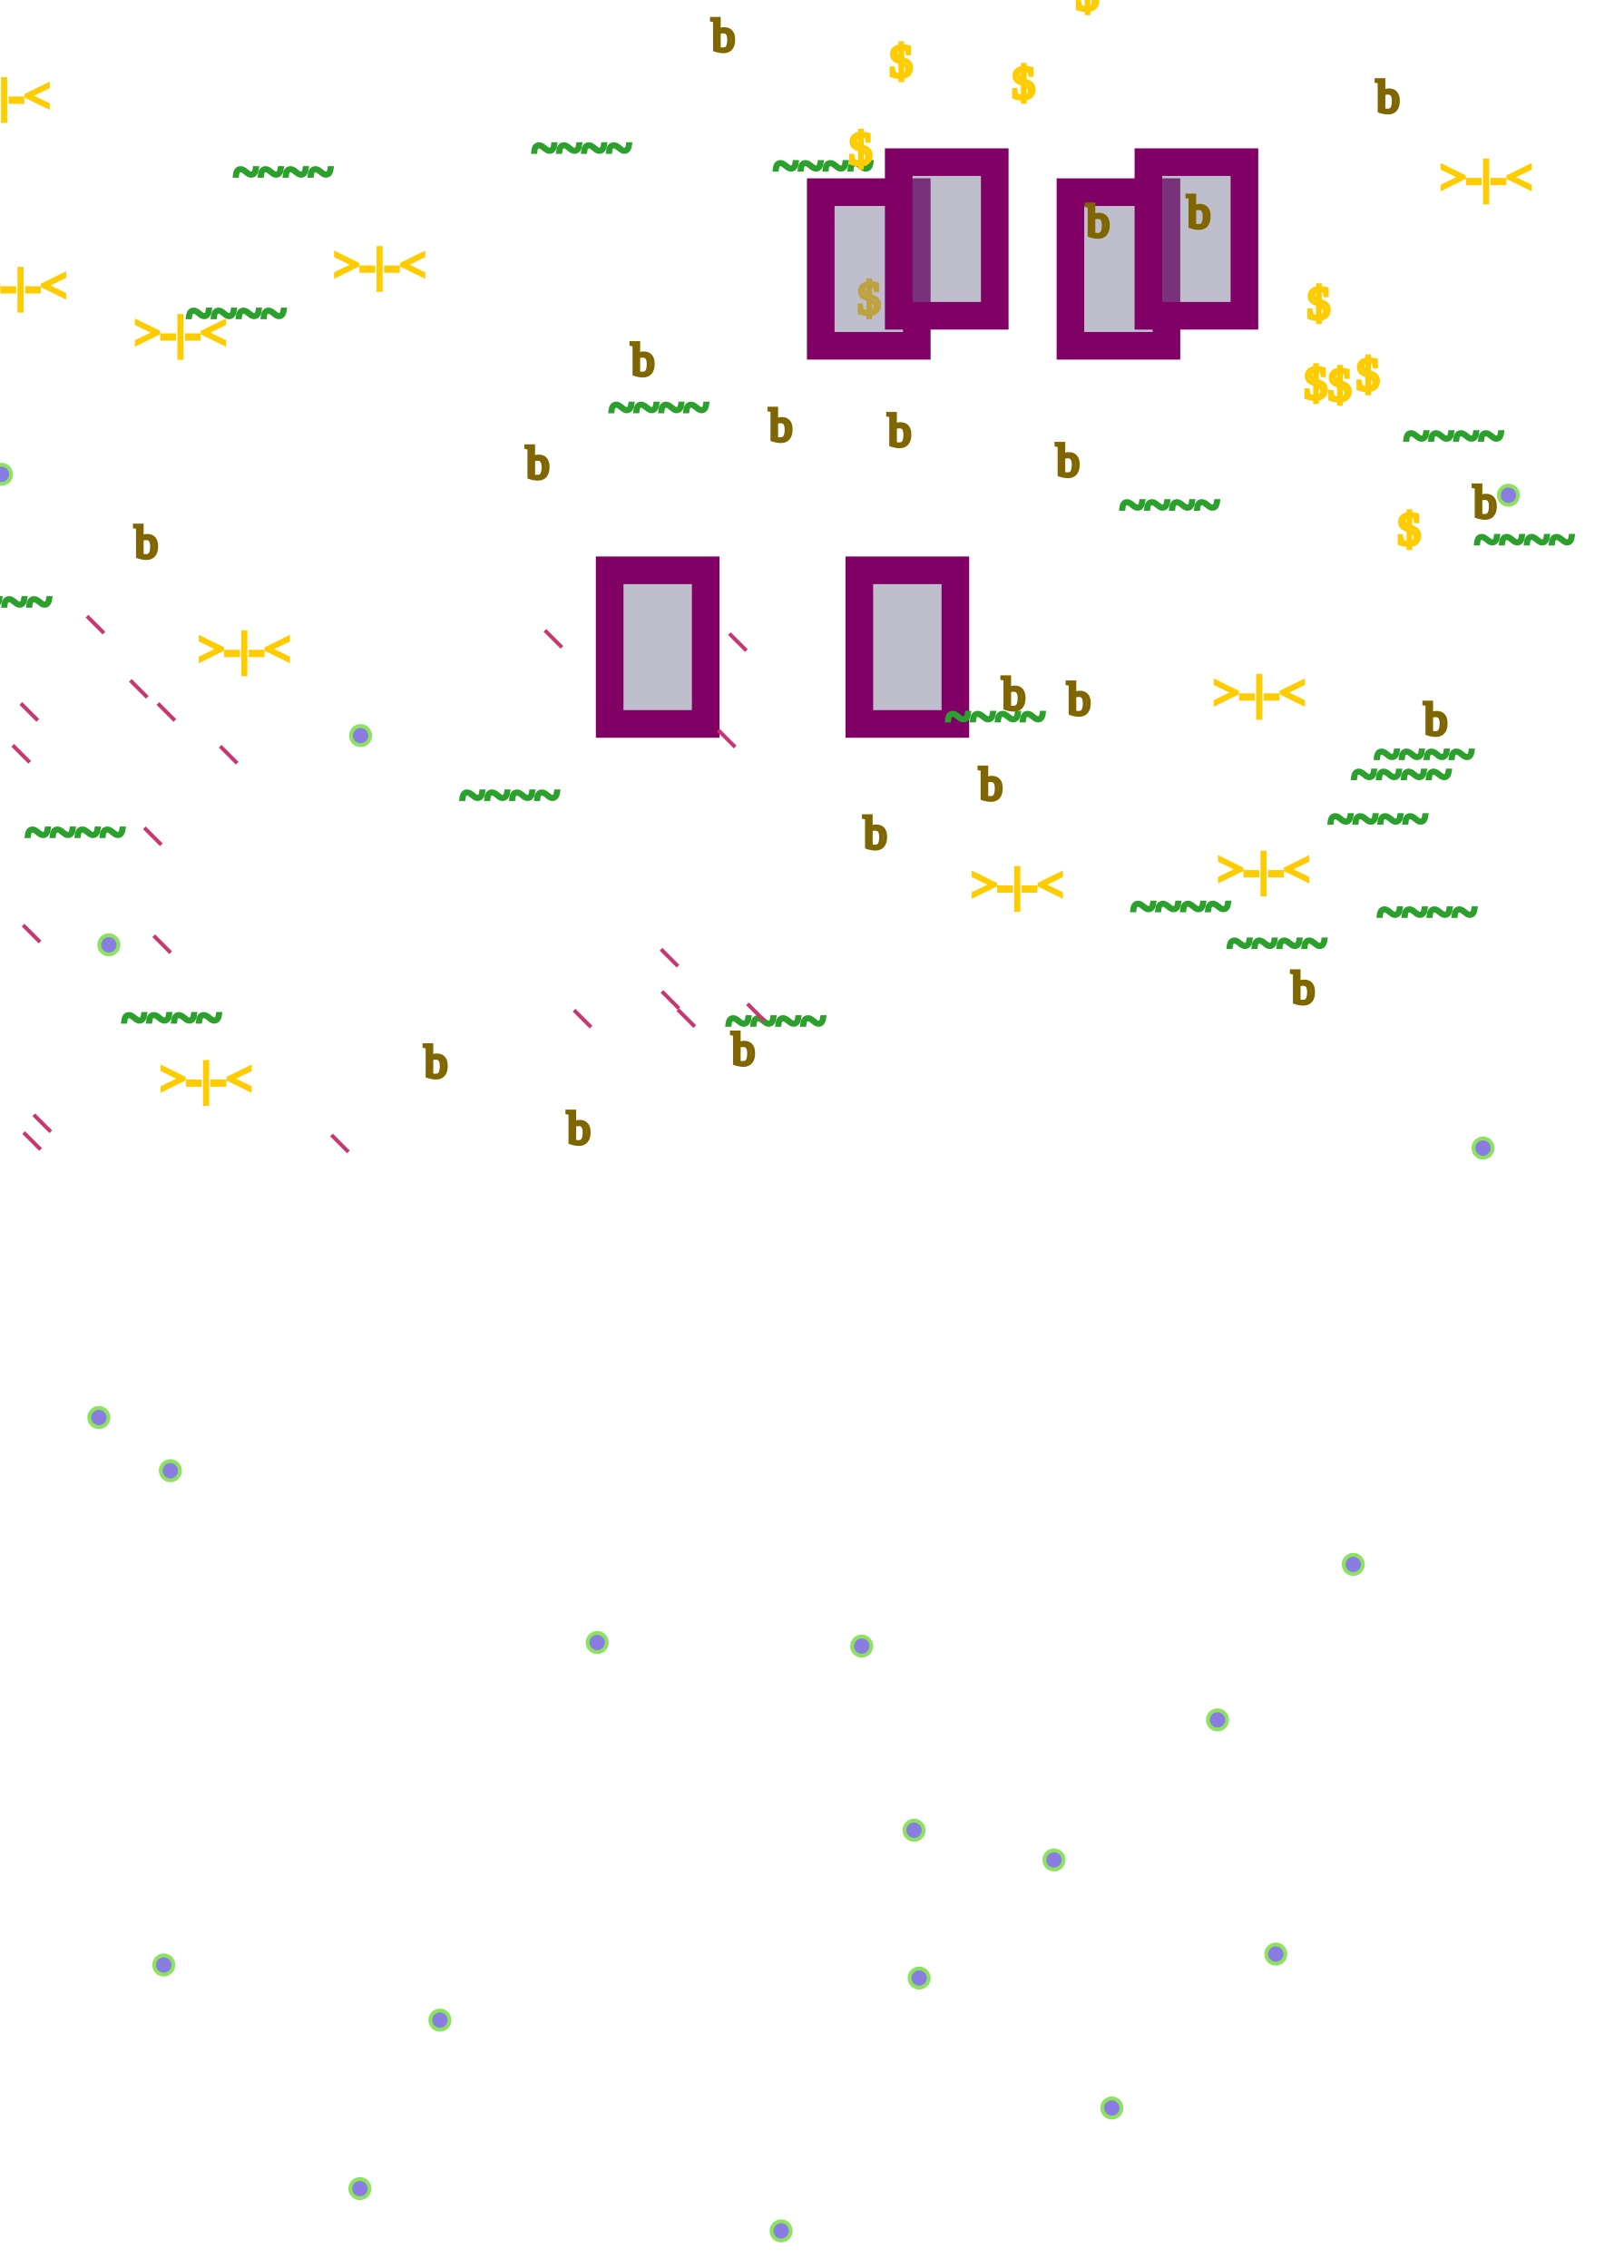
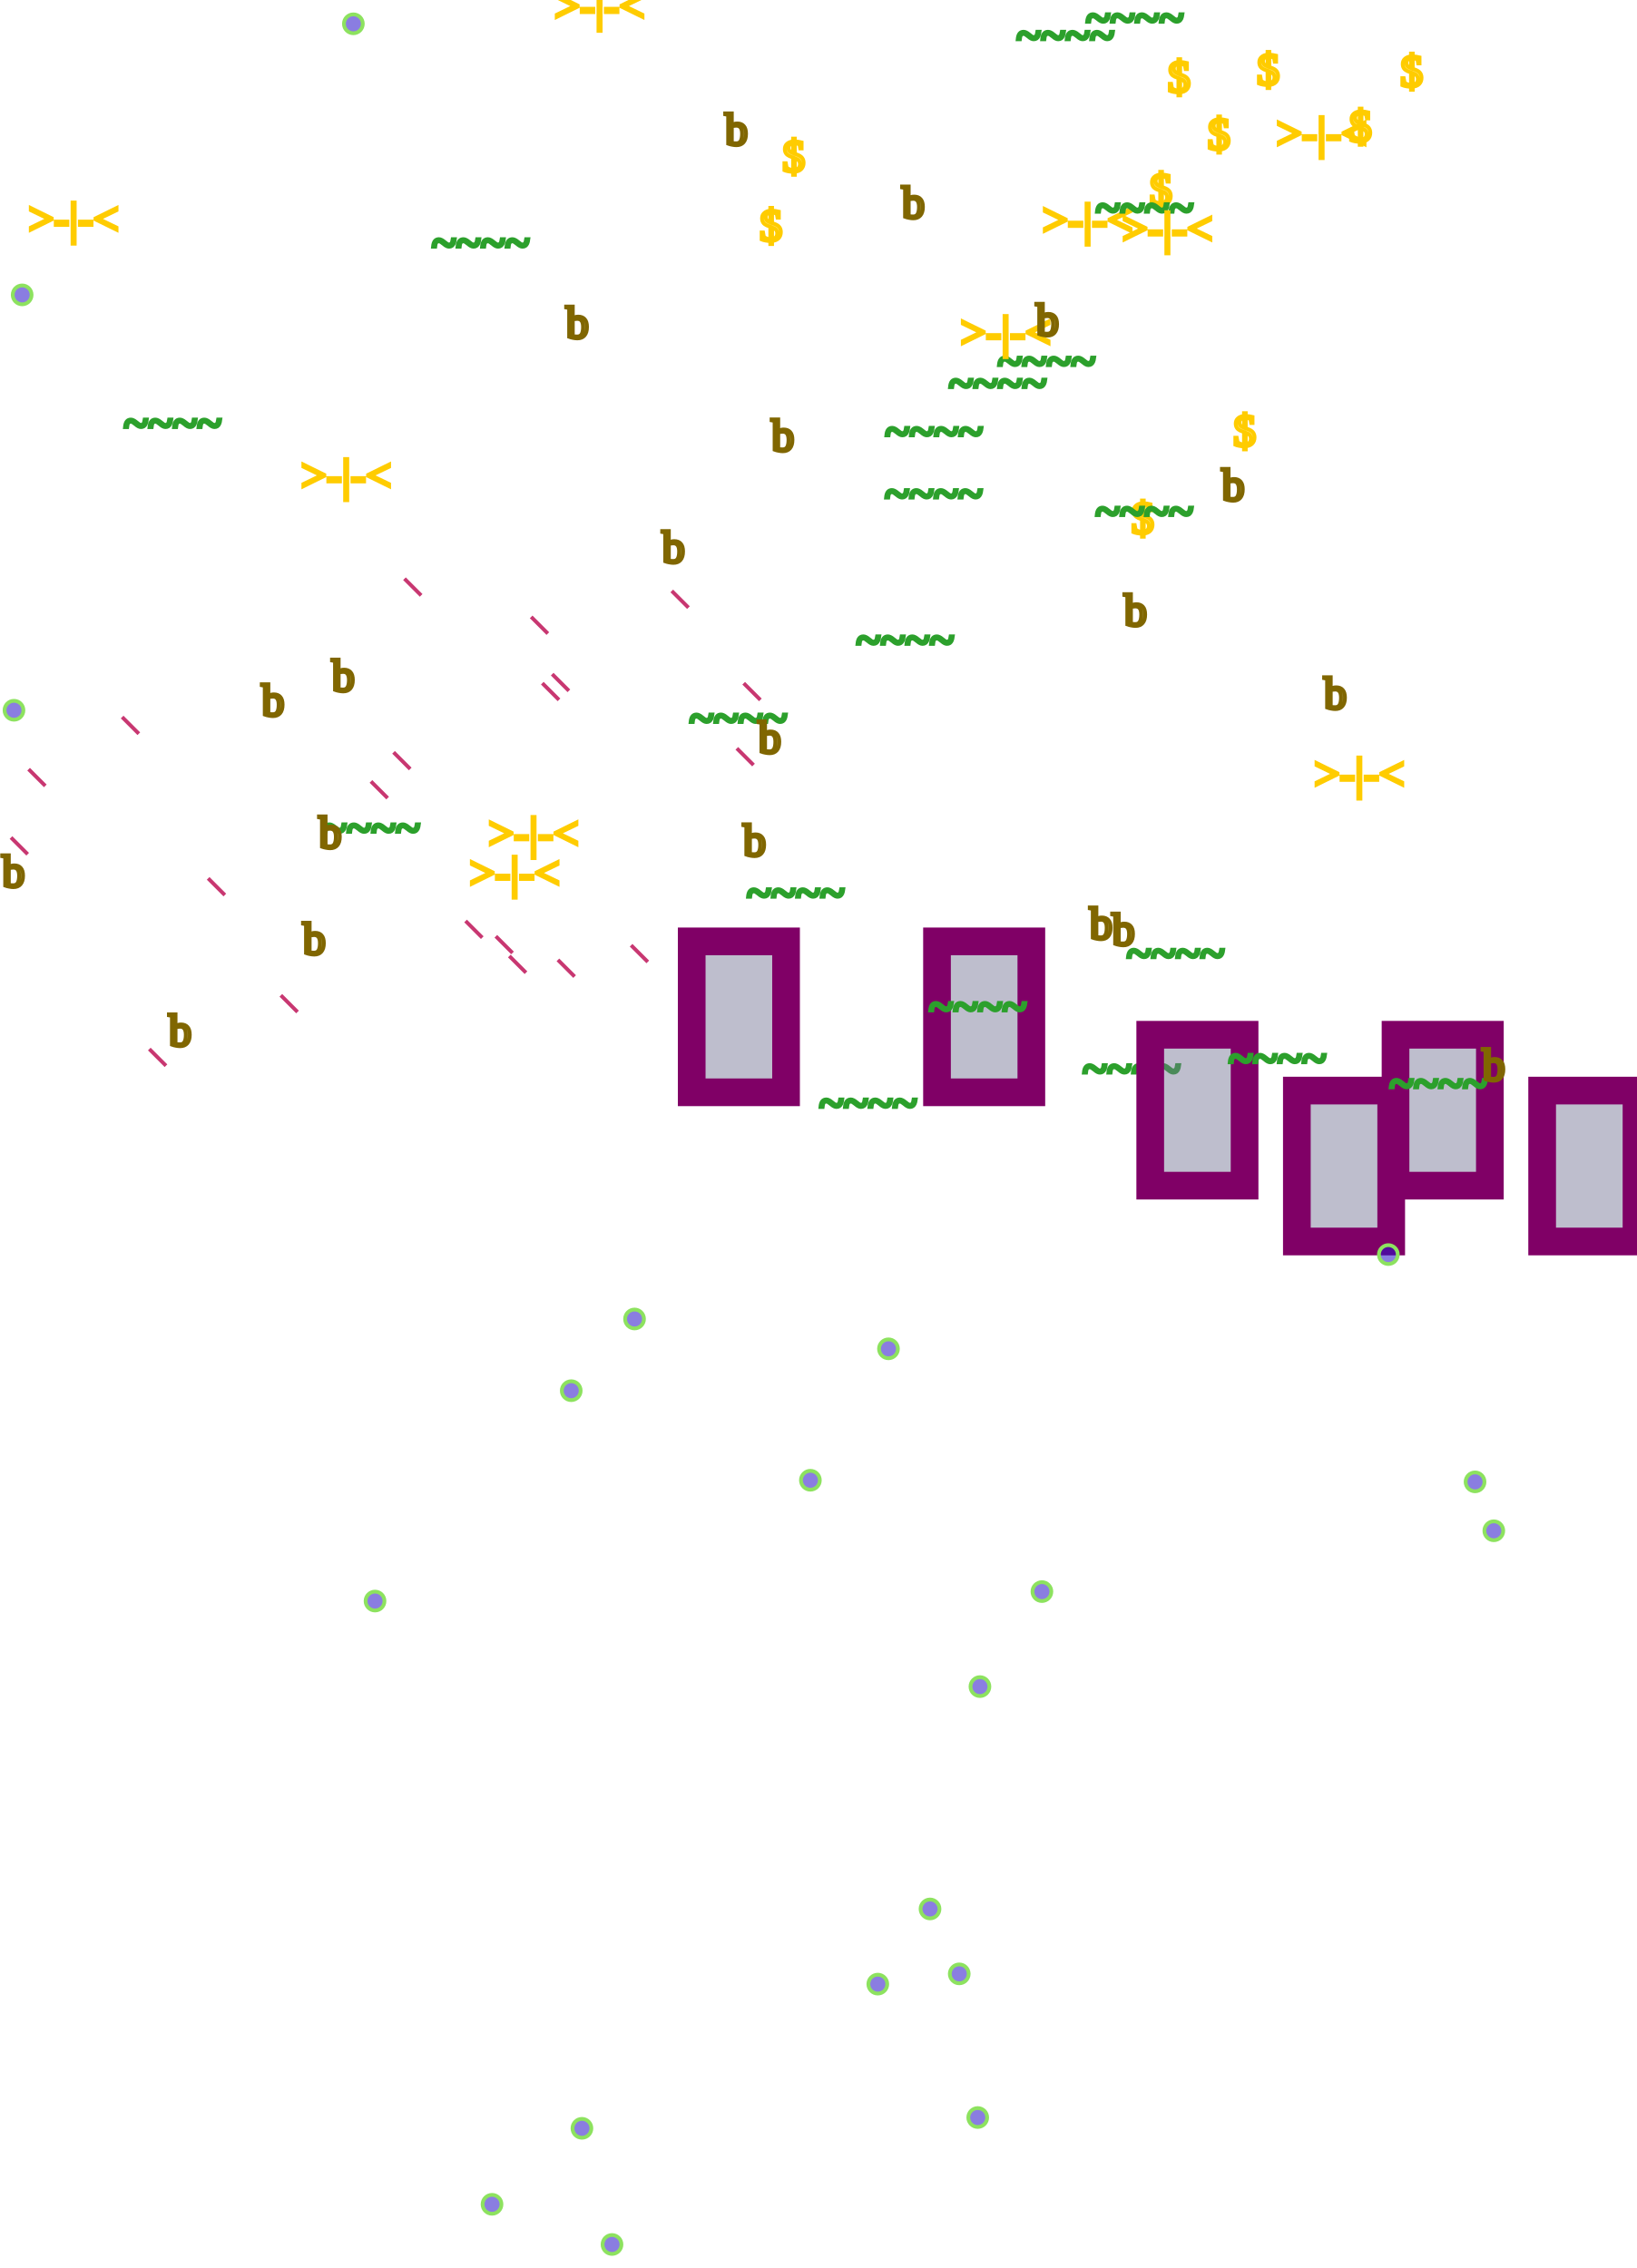
<svg xmlns="http://www.w3.org/2000/svg">
-   <text id="13" x="226.249" y="81.666" text-anchor="middle" stroke="#FFCC00" fill="#FFCC00" fill-opacity="60%"> $</text>
-   <text id="33" x="132.717" y="210.987" text-anchor="middle" stroke="#2ca02c" fill="#2ca02c" fill-opacity="60%"> ~~~~</text>
-   <text id="26" x="46.969" y="90.582" text-anchor="middle" stroke="#FFCC00" fill="#FFCC00" fill-opacity="60%"> &gt;-|-&lt;</text>
-   <circle id="69" cx="28.328" cy="245.988" r="2.5" stroke="#8de25f" fill="#2b13c8" fill-opacity="55%" />
-   <text id="24" x="5.342" y="78.298" text-anchor="middle" stroke="#FFCC00" fill="#FFCC00" fill-opacity="60%"> &gt;-|-&lt;</text>
-   <text id="35" x="0.509" y="160.654" text-anchor="middle" stroke="#2ca02c" fill="#2ca02c" fill-opacity="60%"> ~~~~</text>
-   <circle id="86" cx="0.385" cy="123.486" r="2.5" stroke="#8de25f" fill="#2b13c8" fill-opacity="55%" />
-   <text id="21" x="1.076" y="28.911" text-anchor="middle" stroke="#FFCC00" fill="#FFCC00" fill-opacity="60%"> &gt;-|-&lt;</text>
-   <line id="100" x1="3.309" y1="194.04" x2="7.729" y2="198.46" stroke="#c83771" />
-   <line id="93" x1="8.797" y1="290.23" x2="13.217" y2="294.649" stroke="#c83771" />
-   <line id="88" x1="6.017" y1="240.843" x2="10.436" y2="245.262" stroke="#c83771" />
-   <line id="98" x1="5.426" y1="183.139" x2="9.845" y2="187.559" stroke="#c83771" />
-   <line id="105" x1="6.152" y1="294.849" x2="10.572" y2="299.269" stroke="#c83771" />
-   <line id="96" x1="22.645" y1="160.412" x2="27.065" y2="164.832" stroke="#c83771" />
-   <text id="27" x="19.584" y="220.634" text-anchor="middle" stroke="#2ca02c" fill="#2ca02c" fill-opacity="60%"> ~~~~</text>
-   <circle id="83" cx="25.728" cy="369.051" r="2.5" stroke="#8de25f" fill="#2b13c8" fill-opacity="55%" />
-   <line id="104" x1="41.102" y1="183.158" x2="45.521" y2="187.577" stroke="#c83771" />
-   <text id="55" x="38.114" y="145.162" text-anchor="middle" stroke="#806600" fill="#806600" fill-opacity="60%"> b</text>
-   <line id="89" x1="33.93" y1="177.13" x2="38.35" y2="181.55" stroke="#c83771" />
-   <line id="91" x1="37.581" y1="215.515" x2="42" y2="219.935" stroke="#c83771" />
-   <line id="92" x1="40.018" y1="243.616" x2="44.438" y2="248.036" stroke="#c83771" />
-   <text id="37" x="44.691" y="268.94" text-anchor="middle" stroke="#2ca02c" fill="#2ca02c" fill-opacity="60%"> ~~~~</text>
-   <circle id="84" cx="44.354" cy="382.899" r="2.5" stroke="#8de25f" fill="#2b13c8" fill-opacity="55%" />
-   <circle id="77" cx="42.634" cy="511.583" r="2.5" stroke="#8de25f" fill="#2b13c8" fill-opacity="55%" />
-   <circle id="71" cx="93.878" cy="191.516" r="2.5" stroke="#8de25f" fill="#2b13c8" fill-opacity="55%" />
-   <text id="19" x="63.602" y="172.961" text-anchor="middle" stroke="#FFCC00" fill="#FFCC00" fill-opacity="60%"> &gt;-|-&lt;</text>
-   <line id="87" x1="57.319" y1="194.284" x2="61.738" y2="198.704" stroke="#c83771" />
-   <text id="23" x="53.645" y="284.822" text-anchor="middle" stroke="#FFCC00" fill="#FFCC00" fill-opacity="60%"> &gt;-|-&lt;</text>
-   <text id="32" x="61.537" y="85.54" text-anchor="middle" stroke="#2ca02c" fill="#2ca02c" fill-opacity="60%"> ~~~~</text>
-   <line id="90" x1="86.287" y1="295.489" x2="90.706" y2="299.908" stroke="#c83771" />
-   <text id="36" x="73.761" y="48.708" text-anchor="middle" stroke="#2ca02c" fill="#2ca02c" fill-opacity="60%"> ~~~~</text>
-   <circle id="82" cx="93.687" cy="569.804" r="2.5" stroke="#8de25f" fill="#2b13c8" fill-opacity="55%" />
-   <text id="18" x="98.819" y="72.902" text-anchor="middle" stroke="#FFCC00" fill="#FFCC00" fill-opacity="60%"> &gt;-|-&lt;</text>
-   <text id="59" x="113.512" y="280.43" text-anchor="middle" stroke="#806600" fill="#806600" fill-opacity="60%"> b</text>
-   <circle id="76" cx="114.518" cy="525.945" r="2.5" stroke="#8de25f" fill="#2b13c8" fill-opacity="55%" />
-   <rect id="1" x="158.714" y="148.477" width="25" height="40" stroke="#800066" fill="#6F6F91" fill-opacity="45%" stroke-width="1.4%" />
-   <text id="56" x="150.705" y="297.715" text-anchor="middle" stroke="#806600" fill="#806600" fill-opacity="60%"> b</text>
-   <line id="94" x1="141.866" y1="164.116" x2="146.286" y2="168.536" stroke="#c83771" />
-   <text id="47" x="140.017" y="124.507" text-anchor="middle" stroke="#806600" fill="#806600" fill-opacity="60%"> b</text>
-   <line id="103" x1="149.444" y1="262.999" x2="153.864" y2="267.418" stroke="#c83771" />
-   <text id="29" x="151.437" y="42.492" text-anchor="middle" stroke="#2ca02c" fill="#2ca02c" fill-opacity="60%"> ~~~~</text>
-   <circle id="70" cx="155.466" cy="427.628" r="2.5" stroke="#8de25f" fill="#2b13c8" fill-opacity="55%" />
-   <text id="41" x="201.995" y="269.761" text-anchor="middle" stroke="#2ca02c" fill="#2ca02c" fill-opacity="60%"> ~~~~</text>
-   <line id="102" x1="172.322" y1="258.123" x2="176.741" y2="262.543" stroke="#c83771" />
-   <text id="43" x="171.537" y="110.022" text-anchor="middle" stroke="#2ca02c" fill="#2ca02c" fill-opacity="60%"> ~~~~</text>
-   <text id="65" x="167.379" y="97.653" text-anchor="middle" stroke="#806600" fill="#806600" fill-opacity="60%"> b</text>
-   <line id="95" x1="172.077" y1="247.136" x2="176.497" y2="251.555" stroke="#c83771" />
-   <text id="52" x="188.336" y="13.234" text-anchor="middle" stroke="#806600" fill="#806600" fill-opacity="60%"> b</text>
-   <line id="99" x1="186.967" y1="190.073" x2="191.386" y2="194.492" stroke="#c83771" />
-   <line id="106" x1="176.459" y1="262.862" x2="180.878" y2="267.281" stroke="#c83771" />
-   <text id="63" x="193.531" y="277.131" text-anchor="middle" stroke="#806600" fill="#806600" fill-opacity="60%"> b</text>
-   <line id="97" x1="189.882" y1="164.962" x2="194.301" y2="169.382" stroke="#c83771" />
-   <line id="101" x1="194.582" y1="261.349" x2="199.002" y2="265.769" stroke="#c83771" />
-   <rect id="2" x="223.714" y="148.477" width="25" height="40" stroke="#800066" fill="#6F6F91" fill-opacity="45%" stroke-width="1.4%" />
-   <rect id="5" x="213.667" y="50.027" width="25" height="40" stroke="#800066" fill="#6F6F91" fill-opacity="45%" stroke-width="1.4%" />
-   <text id="49" x="203.284" y="114.726" text-anchor="middle" stroke="#806600" fill="#806600" fill-opacity="60%"> b</text>
-   <circle id="80" cx="203.35" cy="580.818" r="2.5" stroke="#8de25f" fill="#2b13c8" fill-opacity="55%" />
-   <text id="44" x="214.304" y="47.123" text-anchor="middle" stroke="#2ca02c" fill="#2ca02c" fill-opacity="60%"> ~~~~</text>
-   <text id="7" x="224.055" y="42.726" text-anchor="middle" stroke="#FFCC00" fill="#FFCC00" fill-opacity="60%"> $</text>
-   <circle id="79" cx="224.326" cy="428.562" r="2.5" stroke="#8de25f" fill="#2b13c8" fill-opacity="55%" />
-   <text id="9" x="342.555" y="103.758" text-anchor="middle" stroke="#FFCC00" fill="#FFCC00" fill-opacity="60%"> $</text>
-   <rect id="6" x="278.667" y="50.027" width="25" height="40" stroke="#800066" fill="#6F6F91" fill-opacity="45%" stroke-width="1.4%" />
-   <text id="38" x="259.153" y="190.515" text-anchor="middle" stroke="#2ca02c" fill="#2ca02c" fill-opacity="60%"> ~~~~</text>
-   <text id="15" x="234.587" y="19.958" text-anchor="middle" stroke="#FFCC00" fill="#FFCC00" fill-opacity="60%"> $</text>
-   <rect id="3" x="233.964" y="42.211" width="25" height="40" stroke="#800066" fill="#6F6F91" fill-opacity="45%" stroke-width="1.4%" />
-   <text id="54" x="227.897" y="220.813" text-anchor="middle" stroke="#806600" fill="#806600" fill-opacity="60%"> b</text>
-   <text id="51" x="234.203" y="116.074" text-anchor="middle" stroke="#806600" fill="#806600" fill-opacity="60%"> b</text>
-   <circle id="78" cx="239.285" cy="514.984" r="2.5" stroke="#8de25f" fill="#2b13c8" fill-opacity="55%" />
-   <circle id="75" cx="237.956" cy="476.498" r="2.5" stroke="#8de25f" fill="#2b13c8" fill-opacity="55%" />
-   <text id="64" x="257.994" y="208.14" text-anchor="middle" stroke="#806600" fill="#806600" fill-opacity="60%"> b</text>
-   <text id="17" x="264.825" y="234.305" text-anchor="middle" stroke="#FFCC00" fill="#FFCC00" fill-opacity="60%"> &gt;-|-&lt;</text>
-   <text id="66" x="263.939" y="184.644" text-anchor="middle" stroke="#806600" fill="#806600" fill-opacity="60%"> b</text>
-   <circle id="74" cx="274.388" cy="484.237" r="2.5" stroke="#8de25f" fill="#2b13c8" fill-opacity="55%" />
-   <text id="16" x="266.465" y="25.583" text-anchor="middle" stroke="#FFCC00" fill="#FFCC00" fill-opacity="60%"> $</text>
-   <text id="60" x="278.035" y="123.864" text-anchor="middle" stroke="#806600" fill="#806600" fill-opacity="60%"> b</text>
-   <rect id="4" x="298.964" y="42.211" width="25" height="40" stroke="#800066" fill="#6F6F91" fill-opacity="45%" stroke-width="1.4%" />
-   <text id="10" x="283.052" y="2.534" text-anchor="middle" stroke="#FFCC00" fill="#FFCC00" fill-opacity="60%"> $</text>
-   <text id="53" x="280.909" y="185.987" text-anchor="middle" stroke="#806600" fill="#806600" fill-opacity="60%"> b</text>
-   <text id="58" x="285.86" y="61.549" text-anchor="middle" stroke="#806600" fill="#806600" fill-opacity="60%"> b</text>
-   <circle id="67" cx="289.449" cy="548.817" r="2.5" stroke="#8de25f" fill="#2b13c8" fill-opacity="55%" />
-   <text id="22" x="327.818" y="184.295" text-anchor="middle" stroke="#FFCC00" fill="#FFCC00" fill-opacity="60%"> &gt;-|-&lt;</text>
-   <text id="31" x="307.381" y="239.948" text-anchor="middle" stroke="#2ca02c" fill="#2ca02c" fill-opacity="60%"> ~~~~</text>
-   <text id="34" x="304.521" y="135.41" text-anchor="middle" stroke="#2ca02c" fill="#2ca02c" fill-opacity="60%"> ~~~~</text>
-   <text id="61" x="312.117" y="59.227" text-anchor="middle" stroke="#806600" fill="#806600" fill-opacity="60%"> b</text>
-   <circle id="73" cx="316.948" cy="447.774" r="2.5" stroke="#8de25f" fill="#2b13c8" fill-opacity="55%" />
-   <text id="46" x="332.469" y="249.524" text-anchor="middle" stroke="#2ca02c" fill="#2ca02c" fill-opacity="60%"> ~~~~</text>
-   <text id="20" x="328.947" y="230.304" text-anchor="middle" stroke="#FFCC00" fill="#FFCC00" fill-opacity="60%"> &gt;-|-&lt;</text>
-   <circle id="81" cx="332.126" cy="508.748" r="2.5" stroke="#8de25f" fill="#2b13c8" fill-opacity="55%" />
-   <text id="62" x="339.295" y="261.187" text-anchor="middle" stroke="#806600" fill="#806600" fill-opacity="60%"> b</text>
-   <text id="14" x="366.862" y="141.762" text-anchor="middle" stroke="#FFCC00" fill="#FFCC00" fill-opacity="60%"> $</text>
-   <text id="12" x="348.779" y="104.18" text-anchor="middle" stroke="#FFCC00" fill="#FFCC00" fill-opacity="60%"> $</text>
-   <text id="11" x="343.3" y="82.935" text-anchor="middle" stroke="#FFCC00" fill="#FFCC00" fill-opacity="60%"> $</text>
-   <text id="39" x="358.74" y="217.158" text-anchor="middle" stroke="#2ca02c" fill="#2ca02c" fill-opacity="60%"> ~~~~</text>
-   <text id="8" x="356.118" y="101.488" text-anchor="middle" stroke="#FFCC00" fill="#FFCC00" fill-opacity="60%"> $</text>
-   <circle id="72" cx="352.296" cy="407.291" r="2.5" stroke="#8de25f" fill="#2b13c8" fill-opacity="55%" />
-   <text id="30" x="364.849" y="205.56" text-anchor="middle" stroke="#2ca02c" fill="#2ca02c" fill-opacity="60%"> ~~~~</text>
-   <text id="48" x="361.365" y="29.183" text-anchor="middle" stroke="#806600" fill="#806600" fill-opacity="60%"> b</text>
-   <text id="45" x="378.456" y="117.452" text-anchor="middle" stroke="#2ca02c" fill="#2ca02c" fill-opacity="60%"> ~~~~</text>
-   <text id="28" x="371.548" y="241.414" text-anchor="middle" stroke="#2ca02c" fill="#2ca02c" fill-opacity="60%"> ~~~~</text>
-   <text id="42" x="370.79" y="200.335" text-anchor="middle" stroke="#2ca02c" fill="#2ca02c" fill-opacity="60%"> ~~~~</text>
-   <text id="50" x="373.798" y="191.243" text-anchor="middle" stroke="#806600" fill="#806600" fill-opacity="60%"> b</text>
-   <text id="25" x="386.88" y="50.109" text-anchor="middle" stroke="#FFCC00" fill="#FFCC00" fill-opacity="60%"> &gt;-|-&lt;</text>
-   <text id="57" x="386.62" y="134.703" text-anchor="middle" stroke="#806600" fill="#806600" fill-opacity="60%"> b</text>
-   <circle id="85" cx="386.078" cy="298.898" r="2.5" stroke="#8de25f" fill="#2b13c8" fill-opacity="55%" />
-   <text id="40" x="396.866" y="144.454" text-anchor="middle" stroke="#2ca02c" fill="#2ca02c" fill-opacity="60%"> ~~~~</text>
-   <circle id="68" cx="392.694" cy="128.93" r="2.5" stroke="#8de25f" fill="#2b13c8" fill-opacity="55%" />
+   <rect id="2" x="248.29" y="249.513" width="25" height="40" stroke="#800066" fill="#6F6F91" fill-opacity="45%" stroke-width="1.4%" />
+   <text id="22" x="158.872" y="5.594" text-anchor="middle" stroke="#FFCC00" fill="#FFCC00" fill-opacity="60%"> &gt;-|-&lt;</text>
+   <text id="35" x="98.375" y="223.438" text-anchor="middle" stroke="#2ca02c" fill="#2ca02c" fill-opacity="60%"> ~~~~</text>
+   <text id="61" x="72.347" y="189.685" text-anchor="middle" stroke="#806600" fill="#806600" fill-opacity="60%"> b</text>
+   <text id="26" x="19.504" y="61.998" text-anchor="middle" stroke="#FFCC00" fill="#FFCC00" fill-opacity="60%"> &gt;-|-&lt;</text>
+   <circle id="72" cx="3.705" cy="188.254" r="2.5" stroke="#8de25f" fill="#2b13c8" fill-opacity="55%" />
+   <text id="64" x="3.569" y="235.015" text-anchor="middle" stroke="#806600" fill="#806600" fill-opacity="60%"> b</text>
+   <line id="88" x1="2.914" y1="221.988" x2="7.333" y2="226.407" stroke="#c83771" />
+   <circle id="83" cx="5.871" cy="78.157" r="2.5" stroke="#8de25f" fill="#2b13c8" fill-opacity="55%" />
+   <line id="104" x1="7.582" y1="203.875" x2="12.002" y2="208.294" stroke="#c83771" />
+   <text id="29" x="45.762" y="116.146" text-anchor="middle" stroke="#2ca02c" fill="#2ca02c" fill-opacity="60%"> ~~~~</text>
+   <line id="91" x1="32.364" y1="190.054" x2="36.783" y2="194.473" stroke="#c83771" />
+   <line id="95" x1="39.563" y1="278.049" x2="43.982" y2="282.468" stroke="#c83771" />
+   <text id="62" x="47.747" y="277.183" text-anchor="middle" stroke="#806600" fill="#806600" fill-opacity="60%"> b</text>
+   <line id="98" x1="55.154" y1="232.809" x2="59.573" y2="237.229" stroke="#c83771" />
+   <text id="60" x="90.963" y="183.142" text-anchor="middle" stroke="#806600" fill="#806600" fill-opacity="60%"> b</text>
+   <text id="65" x="83.28" y="252.889" text-anchor="middle" stroke="#806600" fill="#806600" fill-opacity="60%"> b</text>
+   <line id="96" x1="74.42" y1="263.807" x2="78.839" y2="268.226" stroke="#c83771" />
+   <text id="58" x="87.509" y="224.714" text-anchor="middle" stroke="#806600" fill="#806600" fill-opacity="60%"> b</text>
+   <circle id="76" cx="93.635" cy="6.309" r="2.5" stroke="#8de25f" fill="#2b13c8" fill-opacity="55%" />
+   <text id="25" x="91.731" y="129.982" text-anchor="middle" stroke="#FFCC00" fill="#FFCC00" fill-opacity="60%"> &gt;-|-&lt;</text>
+   <line id="94" x1="98.296" y1="207.113" x2="102.715" y2="211.532" stroke="#c83771" />
+   <text id="24" x="136.374" y="235.358" text-anchor="middle" stroke="#FFCC00" fill="#FFCC00" fill-opacity="60%"> &gt;-|-&lt;</text>
+   <line id="100" x1="104.282" y1="199.401" x2="108.702" y2="203.82" stroke="#c83771" />
+   <circle id="75" cx="99.377" cy="424.359" r="2.5" stroke="#8de25f" fill="#2b13c8" fill-opacity="55%" />
+   <text id="45" x="127.382" y="68.336" text-anchor="middle" stroke="#2ca02c" fill="#2ca02c" fill-opacity="60%"> ~~~~</text>
+   <line id="90" x1="123.37" y1="244.105" x2="127.79" y2="248.525" stroke="#c83771" />
+   <line id="105" x1="107.176" y1="153.388" x2="111.595" y2="157.807" stroke="#c83771" />
+   <line id="101" x1="131.39" y1="248.158" x2="135.81" y2="252.578" stroke="#c83771" />
+   <circle id="77" cx="130.377" cy="584.25" r="2.5" stroke="#8de25f" fill="#2b13c8" fill-opacity="55%" />
+   <line id="89" x1="134.959" y1="253.392" x2="139.378" y2="257.812" stroke="#c83771" />
+   <text id="51" x="153.008" y="89.568" text-anchor="middle" stroke="#806600" fill="#806600" fill-opacity="60%"> b</text>
+   <line id="97" x1="143.703" y1="181.072" x2="148.123" y2="185.492" stroke="#c83771" />
+   <text id="23" x="141.375" y="224.848" text-anchor="middle" stroke="#FFCC00" fill="#FFCC00" fill-opacity="60%"> &gt;-|-&lt;</text>
+   <line id="106" x1="140.748" y1="163.508" x2="145.168" y2="167.928" stroke="#c83771" />
+   <line id="92" x1="147.841" y1="254.418" x2="152.261" y2="258.838" stroke="#c83771" />
+   <line id="103" x1="146.325" y1="178.678" x2="150.745" y2="183.097" stroke="#c83771" />
+   <circle id="85" cx="151.366" cy="368.599" r="2.5" stroke="#8de25f" fill="#2b13c8" fill-opacity="55%" />
+   <circle id="86" cx="154.202" cy="564.109" r="2.5" stroke="#8de25f" fill="#2b13c8" fill-opacity="55%" />
+   <text id="11" x="204.295" y="63.776" text-anchor="middle" stroke="#FFCC00" fill="#FFCC00" fill-opacity="60%"> $</text>
+   <rect id="1" x="183.29" y="249.513" width="25" height="40" stroke="#800066" fill="#6F6F91" fill-opacity="45%" stroke-width="1.4%" />
+   <line id="99" x1="178.009" y1="156.628" x2="182.428" y2="161.048" stroke="#c83771" />
+   <line id="93" x1="167.234" y1="250.536" x2="171.653" y2="254.955" stroke="#c83771" />
+   <circle id="71" cx="162.171" cy="594.897" r="2.5" stroke="#8de25f" fill="#2b13c8" fill-opacity="55%" />
+   <circle id="82" cx="168.143" cy="349.595" r="2.5" stroke="#8de25f" fill="#2b13c8" fill-opacity="55%" />
+   <text id="66" x="178.462" y="149.072" text-anchor="middle" stroke="#806600" fill="#806600" fill-opacity="60%"> b</text>
+   <text id="44" x="195.642" y="194.322" text-anchor="middle" stroke="#2ca02c" fill="#2ca02c" fill-opacity="60%"> ~~~~</text>
+   <text id="57" x="195.149" y="38.364" text-anchor="middle" stroke="#806600" fill="#806600" fill-opacity="60%"> b</text>
+   <line id="87" x1="195.248" y1="198.356" x2="199.667" y2="202.775" stroke="#c83771" />
+   <text id="50" x="199.953" y="226.799" text-anchor="middle" stroke="#806600" fill="#806600" fill-opacity="60%"> b</text>
+   <line id="102" x1="197.066" y1="181.091" x2="201.485" y2="185.51" stroke="#c83771" />
+   <text id="48" x="203.959" y="199.523" text-anchor="middle" stroke="#806600" fill="#806600" fill-opacity="60%"> b</text>
+   <text id="34" x="239.861" y="173.611" text-anchor="middle" stroke="#2ca02c" fill="#2ca02c" fill-opacity="60%"> ~~~~</text>
+   <text id="33" x="230.047" y="296.35" text-anchor="middle" stroke="#2ca02c" fill="#2ca02c" fill-opacity="60%"> ~~~~</text>
+   <text id="8" x="210.332" y="45.425" text-anchor="middle" stroke="#FFCC00" fill="#FFCC00" fill-opacity="60%"> $</text>
+   <text id="49" x="207.451" y="119.488" text-anchor="middle" stroke="#806600" fill="#806600" fill-opacity="60%"> b</text>
+   <text id="39" x="210.853" y="240.632" text-anchor="middle" stroke="#2ca02c" fill="#2ca02c" fill-opacity="60%"> ~~~~</text>
+   <circle id="80" cx="214.739" cy="392.338" r="2.5" stroke="#8de25f" fill="#2b13c8" fill-opacity="55%" />
+   <circle id="70" cx="232.603" cy="525.89" r="2.5" stroke="#8de25f" fill="#2b13c8" fill-opacity="55%" />
+   <circle id="79" cx="235.43" cy="357.503" r="2.5" stroke="#8de25f" fill="#2b13c8" fill-opacity="55%" />
+   <text id="41" x="247.431" y="134.83" text-anchor="middle" stroke="#2ca02c" fill="#2ca02c" fill-opacity="60%"> ~~~~</text>
+   <text id="55" x="242.019" y="57.753" text-anchor="middle" stroke="#806600" fill="#806600" fill-opacity="60%"> b</text>
+   <circle id="78" cx="246.44" cy="505.966" r="2.5" stroke="#8de25f" fill="#2b13c8" fill-opacity="55%" />
+   <text id="38" x="247.507" y="118.334" text-anchor="middle" stroke="#2ca02c" fill="#2ca02c" fill-opacity="60%"> ~~~~</text>
+   <text id="10" x="307.616" y="54.216" text-anchor="middle" stroke="#FFCC00" fill="#FFCC00" fill-opacity="60%"> $</text>
+   <text id="21" x="288.198" y="62.271" text-anchor="middle" stroke="#FFCC00" fill="#FFCC00" fill-opacity="60%"> &gt;-|-&lt;</text>
+   <text id="42" x="264.374" y="105.565" text-anchor="middle" stroke="#2ca02c" fill="#2ca02c" fill-opacity="60%"> ~~~~</text>
+   <text id="36" x="259.112" y="270.763" text-anchor="middle" stroke="#2ca02c" fill="#2ca02c" fill-opacity="60%"> ~~~~</text>
+   <circle id="68" cx="259.084" cy="561.248" r="2.5" stroke="#8de25f" fill="#2b13c8" fill-opacity="55%" />
+   <circle id="81" cx="254.183" cy="523.171" r="2.5" stroke="#8de25f" fill="#2b13c8" fill-opacity="55%" />
+   <circle id="69" cx="259.668" cy="447.033" r="2.5" stroke="#8de25f" fill="#2b13c8" fill-opacity="55%" />
+   <text id="30" x="277.333" y="99.721" text-anchor="middle" stroke="#2ca02c" fill="#2ca02c" fill-opacity="60%"> ~~~~</text>
+   <text id="17" x="266.473" y="92.072" text-anchor="middle" stroke="#FFCC00" fill="#FFCC00" fill-opacity="60%"> &gt;-|-&lt;</text>
+   <circle id="84" cx="276.088" cy="421.848" r="2.5" stroke="#8de25f" fill="#2b13c8" fill-opacity="55%" />
+   <text id="28" x="282.313" y="13.357" text-anchor="middle" stroke="#2ca02c" fill="#2ca02c" fill-opacity="60%"> ~~~~</text>
+   <text id="54" x="277.572" y="88.838" text-anchor="middle" stroke="#806600" fill="#806600" fill-opacity="60%"> b</text>
+   <text id="15" x="302.786" y="141.336" text-anchor="middle" stroke="#FFCC00" fill="#FFCC00" fill-opacity="60%"> $</text>
+   <text id="27" x="300.712" y="8.718" text-anchor="middle" stroke="#2ca02c" fill="#2ca02c" fill-opacity="60%"> ~~~~</text>
+   <text id="52" x="297.687" y="250.449" text-anchor="middle" stroke="#806600" fill="#806600" fill-opacity="60%"> b</text>
+   <text id="59" x="291.761" y="248.826" text-anchor="middle" stroke="#806600" fill="#806600" fill-opacity="60%"> b</text>
+   <text id="43" x="299.846" y="287.251" text-anchor="middle" stroke="#2ca02c" fill="#2ca02c" fill-opacity="60%"> ~~~~</text>
+   <text id="47" x="300.911" y="165.786" text-anchor="middle" stroke="#806600" fill="#806600" fill-opacity="60%"> b</text>
+   <text id="40" x="303.301" y="59.071" text-anchor="middle" stroke="#2ca02c" fill="#2ca02c" fill-opacity="60%"> ~~~~</text>
+   <text id="32" x="303.251" y="139.485" text-anchor="middle" stroke="#2ca02c" fill="#2ca02c" fill-opacity="60%"> ~~~~</text>
+   <rect id="5" x="304.792" y="274.258" width="25" height="40" stroke="#800066" fill="#6F6F91" fill-opacity="45%" stroke-width="1.4%" />
+   <rect id="3" x="343.644" y="289.057" width="25" height="40" stroke="#800066" fill="#6F6F91" fill-opacity="45%" stroke-width="1.4%" />
+   <text id="14" x="329.815" y="118.188" text-anchor="middle" stroke="#FFCC00" fill="#FFCC00" fill-opacity="60%"> $</text>
+   <text id="16" x="312.438" y="24.376" text-anchor="middle" stroke="#FFCC00" fill="#FFCC00" fill-opacity="60%"> $</text>
+   <text id="20" x="309.344" y="64.56" text-anchor="middle" stroke="#FFCC00" fill="#FFCC00" fill-opacity="60%"> &gt;-|-&lt;</text>
+   <text id="37" x="311.532" y="256.658" text-anchor="middle" stroke="#2ca02c" fill="#2ca02c" fill-opacity="60%"> ~~~~</text>
+   <text id="9" x="322.998" y="39.553" text-anchor="middle" stroke="#FFCC00" fill="#FFCC00" fill-opacity="60%"> $</text>
+   <text id="56" x="326.782" y="132.605" text-anchor="middle" stroke="#806600" fill="#806600" fill-opacity="60%"> b</text>
+   <text id="12" x="336.06" y="22.428" text-anchor="middle" stroke="#FFCC00" fill="#FFCC00" fill-opacity="60%"> $</text>
+   <text id="31" x="338.496" y="284.509" text-anchor="middle" stroke="#2ca02c" fill="#2ca02c" fill-opacity="60%"> ~~~~</text>
+   <rect id="6" x="369.792" y="274.258" width="25" height="40" stroke="#800066" fill="#6F6F91" fill-opacity="45%" stroke-width="1.4%" />
+   <text id="18" x="360.202" y="209.095" text-anchor="middle" stroke="#FFCC00" fill="#FFCC00" fill-opacity="60%"> &gt;-|-&lt;</text>
+   <text id="19" x="350.193" y="39.331" text-anchor="middle" stroke="#FFCC00" fill="#FFCC00" fill-opacity="60%"> &gt;-|-&lt;</text>
+   <text id="63" x="353.85" y="187.818" text-anchor="middle" stroke="#806600" fill="#806600" fill-opacity="60%"> b</text>
+   <text id="7" x="360.484" y="37.469" text-anchor="middle" stroke="#FFCC00" fill="#FFCC00" fill-opacity="60%"> $</text>
+   <circle id="67" cx="367.884" cy="332.524" r="2.5" stroke="#8de25f" fill="#2b13c8" fill-opacity="55%" />
+   <circle id="73" cx="390.864" cy="392.767" r="2.5" stroke="#8de25f" fill="#2b13c8" fill-opacity="55%" />
+   <text id="46" x="381.13" y="291.157" text-anchor="middle" stroke="#2ca02c" fill="#2ca02c" fill-opacity="60%"> ~~~~</text>
+   <text id="13" x="374.066" y="22.881" text-anchor="middle" stroke="#FFCC00" fill="#FFCC00" fill-opacity="60%"> $</text>
+   <text id="53" x="395.828" y="286.319" text-anchor="middle" stroke="#806600" fill="#806600" fill-opacity="60%"> b</text>
+   <rect id="4" x="408.644" y="289.057" width="25" height="40" stroke="#800066" fill="#6F6F91" fill-opacity="45%" stroke-width="1.4%" />
+   <circle id="74" cx="395.833" cy="405.731" r="2.5" stroke="#8de25f" fill="#2b13c8" fill-opacity="55%" />
</svg>
